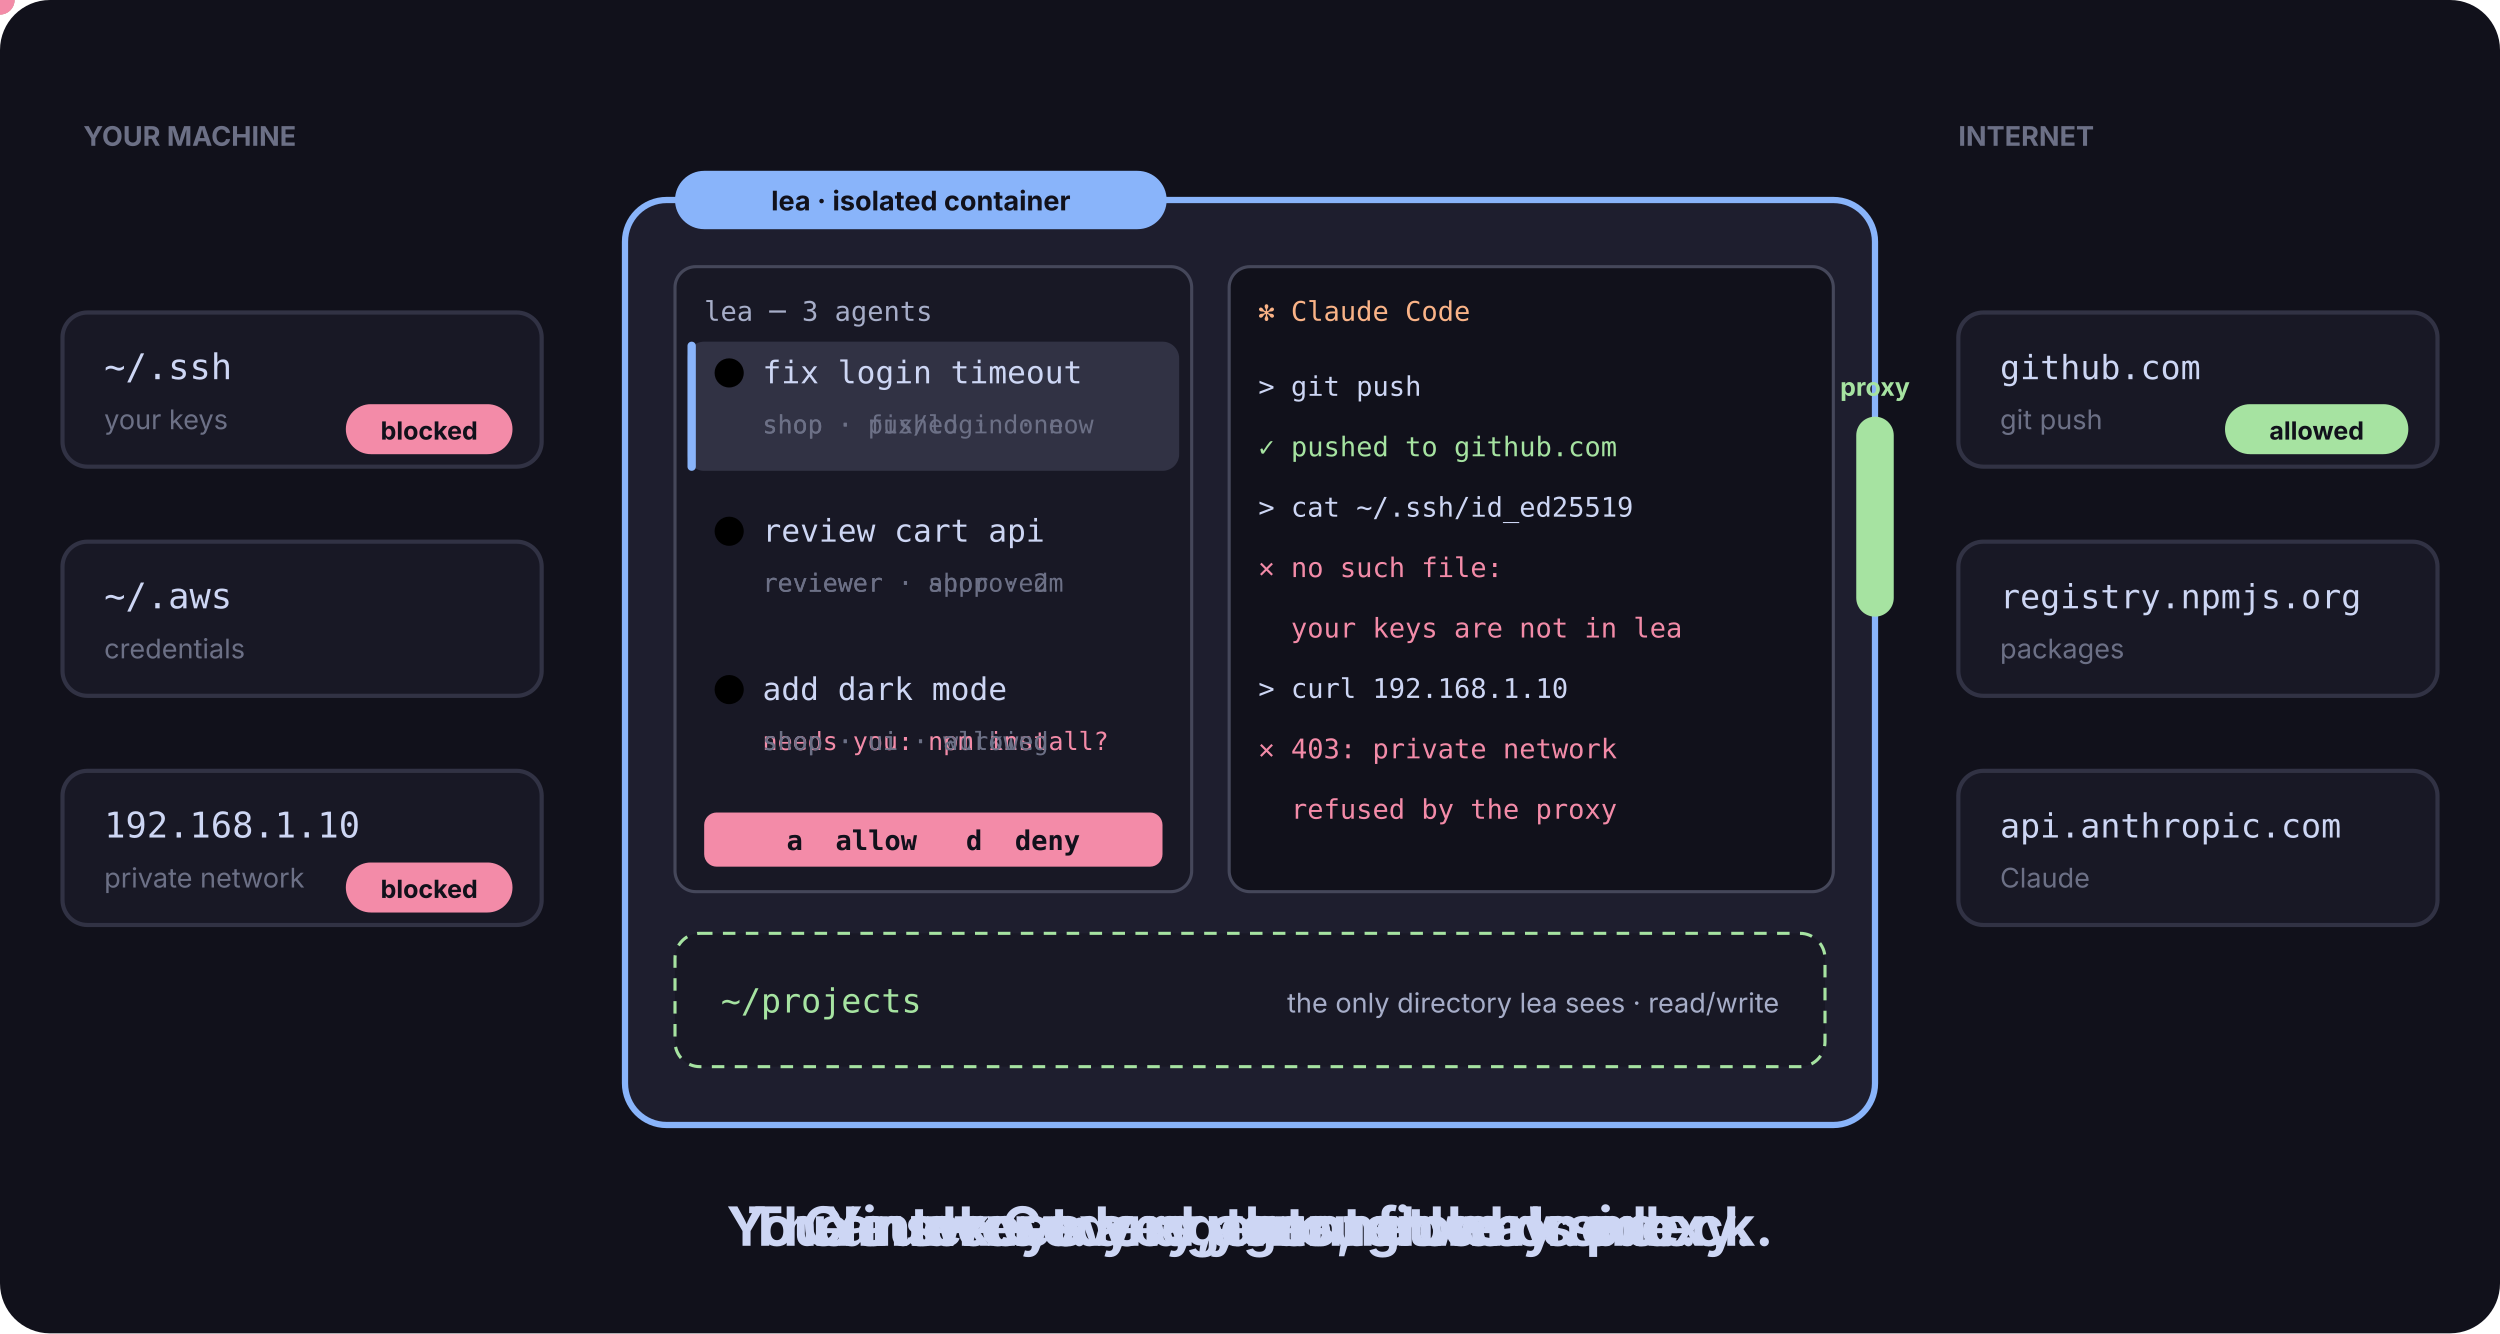
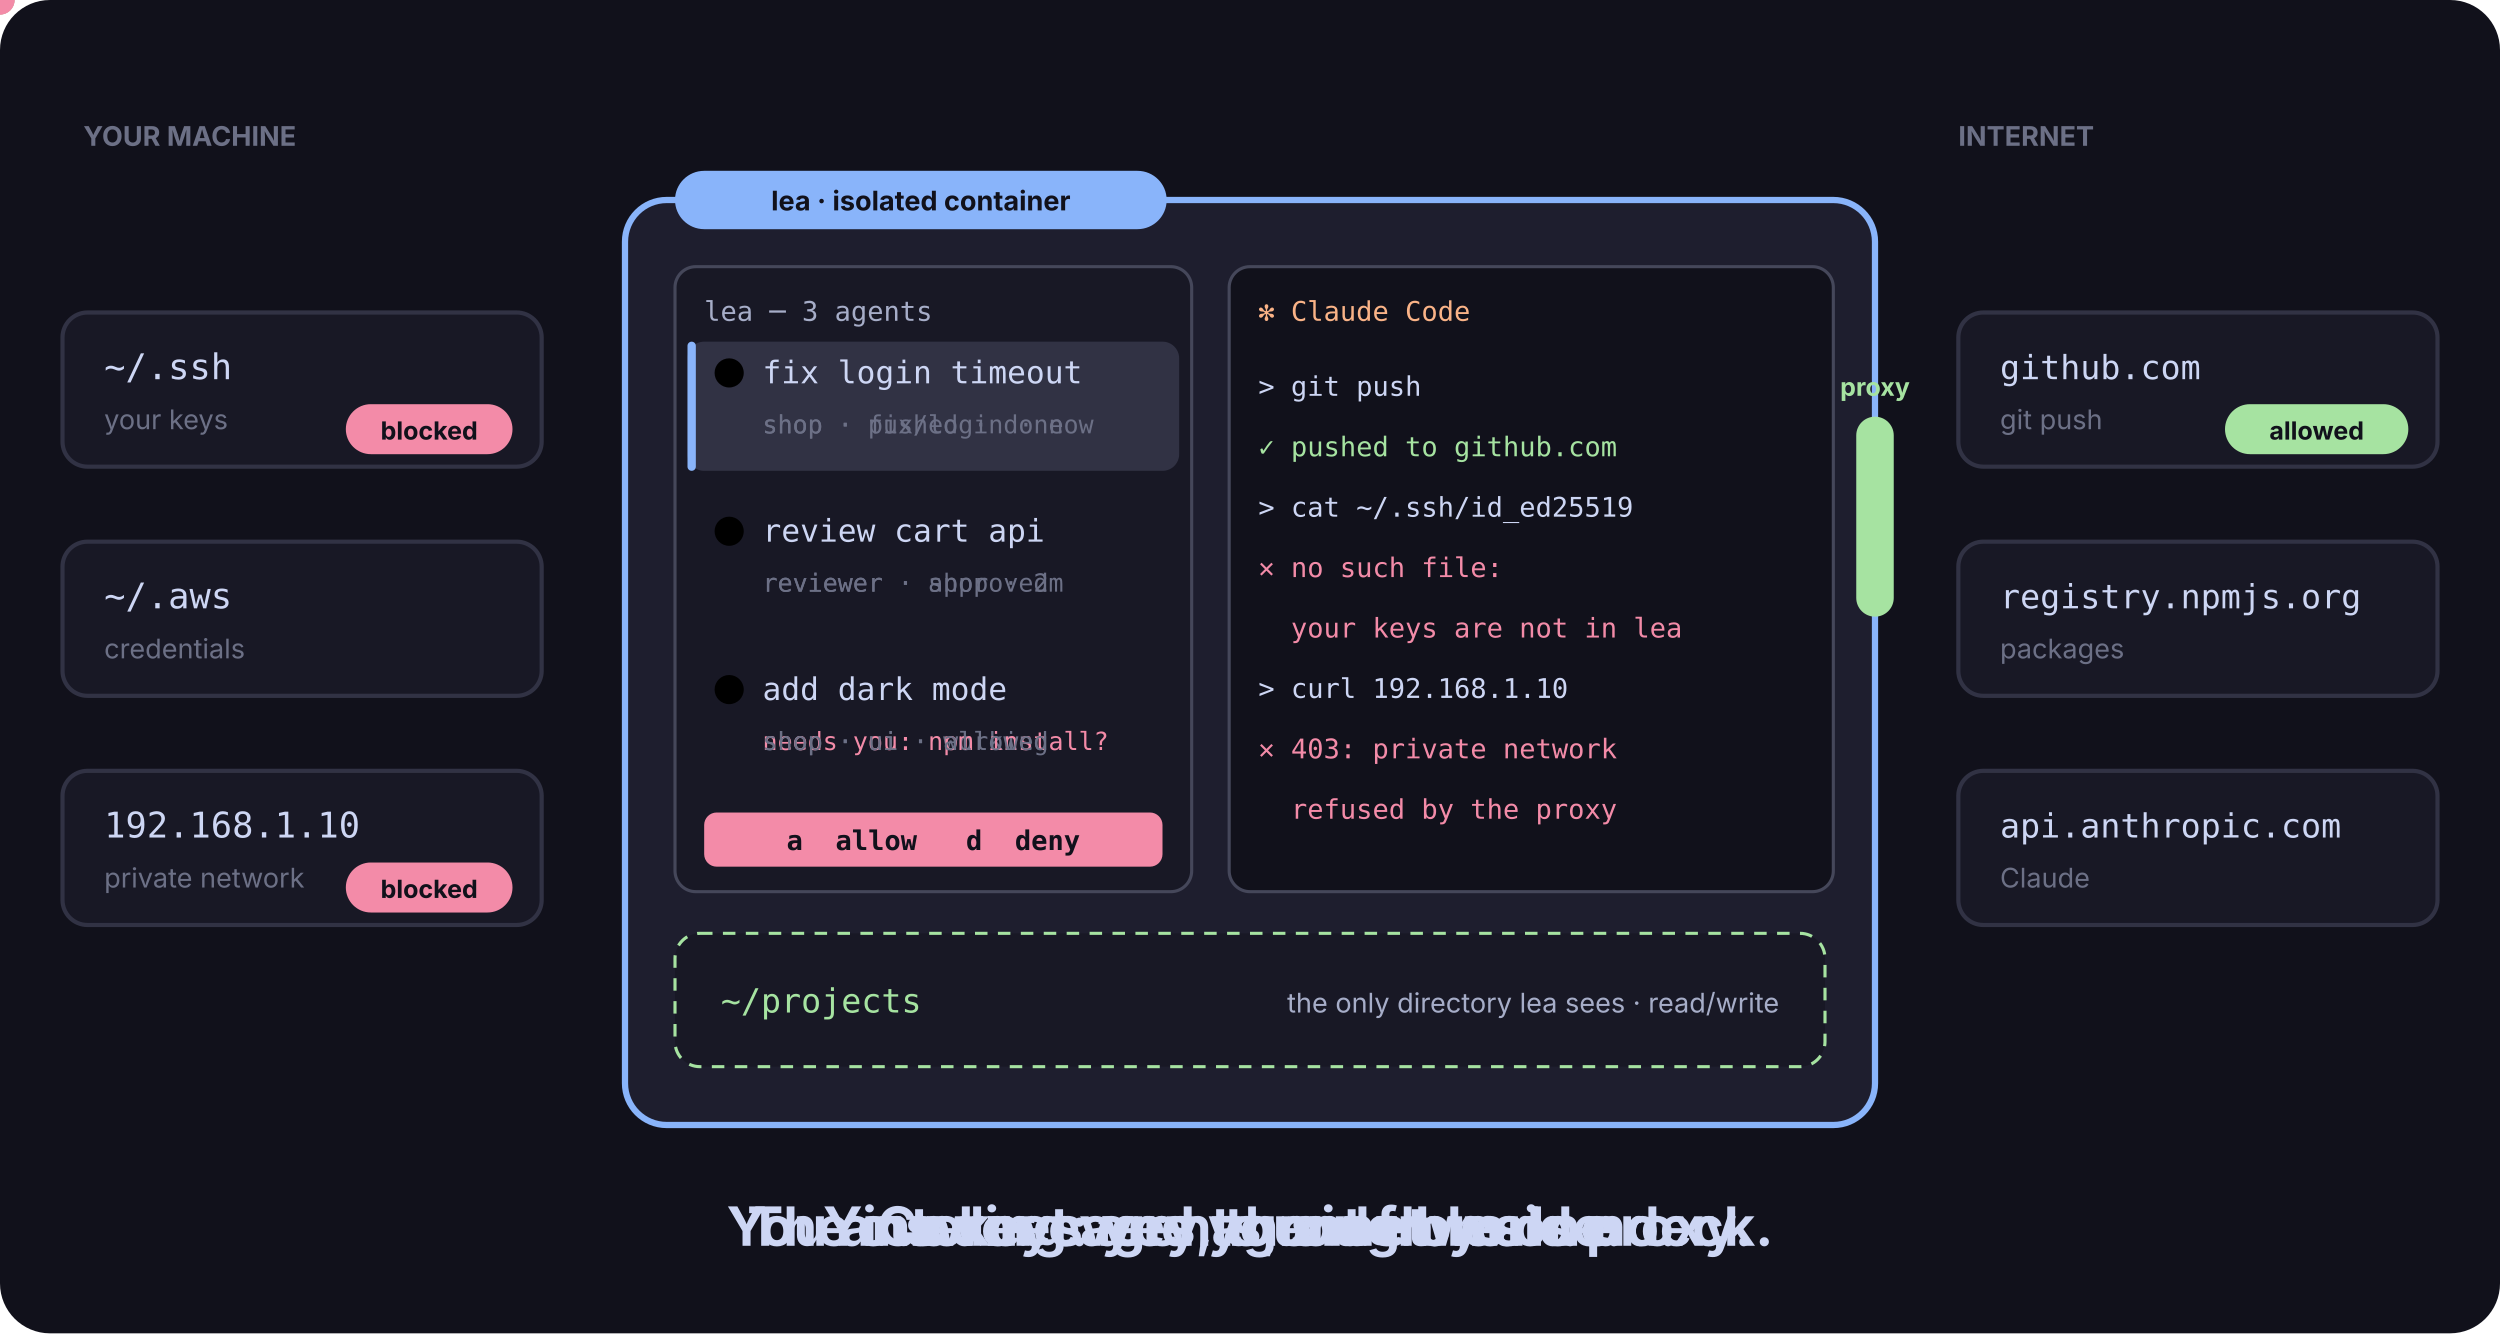
- <svg xmlns="http://www.w3.org/2000/svg" viewBox="0 0 1200 640" width="1200" height="640" role="img" aria-label="lea: Claude Code agents side by side in an isolated container; the internet is reachable through a proxy, your SSH keys and private network are not.">
+ <svg xmlns="http://www.w3.org/2000/svg" viewBox="0 0 1200 640" width="1200" height="640" role="img" aria-label="lea: coding agents (here Claude Code) side by side in an isolated container; the internet is reachable through a proxy, your SSH keys and private network are not.">
  <style>@keyframes k1{0.00%{stroke:#313244} 43.33%{stroke:#313244} 44.58%{stroke:#f38ba8} 56.67%{stroke:#f38ba8} 61.67%{stroke:#313244} 100.00%{stroke:#313244}}
.k1{animation:k1 12.0s linear infinite}
@keyframes k2{0.00%{opacity:0} 44.17%{opacity:0} 46.25%{opacity:1} 60.83%{opacity:1} 62.92%{opacity:0} 100.00%{opacity:0}}
.k2{animation:k2 12.0s linear infinite}
@keyframes k3{0.00%{stroke:#313244} 63.33%{stroke:#313244} 64.58%{stroke:#f38ba8} 76.67%{stroke:#f38ba8} 81.67%{stroke:#313244} 100.00%{stroke:#313244}}
.k3{animation:k3 12.0s linear infinite}
@keyframes k4{0.00%{opacity:0} 64.17%{opacity:0} 66.25%{opacity:1} 80.83%{opacity:1} 82.92%{opacity:0} 100.00%{opacity:0}}
.k4{animation:k4 12.0s linear infinite}
@keyframes k5{0.00%{stroke:#313244} 23.33%{stroke:#313244} 24.58%{stroke:#a6e3a1} 36.67%{stroke:#a6e3a1} 41.67%{stroke:#313244} 100.00%{stroke:#313244}}
.k5{animation:k5 12.0s linear infinite}
@keyframes k6{0.00%{opacity:0} 24.17%{opacity:0} 26.25%{opacity:1} 40.83%{opacity:1} 42.92%{opacity:0} 100.00%{opacity:0}}
.k6{animation:k6 12.0s linear infinite}
@keyframes k7{0.00%{stroke:#89b4fa} 43.33%{stroke:#89b4fa} 44.17%{stroke:#f38ba8} 49.17%{stroke:#89b4fa} 63.33%{stroke:#89b4fa} 64.17%{stroke:#f38ba8} 69.17%{stroke:#89b4fa} 100.00%{stroke:#89b4fa}}
.k7{animation:k7 12.0s linear infinite}
@keyframes k8{0.00%{opacity:0} 2.50%{opacity:0} 4.58%{opacity:1} 95.00%{opacity:1} 97.08%{opacity:0} 100.00%{opacity:0}}
.k8{animation:k8 12.0s linear infinite}
@keyframes k9{0.00%{fill:#fab387} 27.42%{fill:#fab387} 27.50%{fill:#a6e3a1} 100.00%{fill:#a6e3a1}}
.k9{animation:k9 12.0s linear infinite}
@keyframes k10{0.00%{opacity:0} 2.50%{opacity:0} 4.58%{opacity:1} 27.42%{opacity:1} 29.50%{opacity:0} 100.00%{opacity:0}}
.k10{animation:k10 12.0s linear infinite}
@keyframes k11{0.00%{opacity:0} 27.50%{opacity:0} 27.92%{opacity:1} 95.00%{opacity:1} 95.42%{opacity:0} 100.00%{opacity:0}}
.k11{animation:k11 12.0s linear infinite}
@keyframes k12{0.00%{opacity:0} 5.83%{opacity:0} 7.92%{opacity:1} 95.00%{opacity:1} 97.08%{opacity:0} 100.00%{opacity:0}}
.k12{animation:k12 12.0s linear infinite}
@keyframes k13{0.00%{fill:#fab387} 84.92%{fill:#fab387} 85.00%{fill:#a6e3a1} 100.00%{fill:#a6e3a1}}
.k13{animation:k13 12.0s linear infinite}
@keyframes k14{0.00%{opacity:0} 5.83%{opacity:0} 7.92%{opacity:1} 84.92%{opacity:1} 87.00%{opacity:0} 100.00%{opacity:0}}
.k14{animation:k14 12.0s linear infinite}
@keyframes k15{0.00%{opacity:0} 85.00%{opacity:0} 85.42%{opacity:1} 95.00%{opacity:1} 95.42%{opacity:0} 100.00%{opacity:0}}
.k15{animation:k15 12.0s linear infinite}
@keyframes k16{0.00%{opacity:0} 9.17%{opacity:0} 11.25%{opacity:1} 95.00%{opacity:1} 97.08%{opacity:0} 100.00%{opacity:0}}
.k16{animation:k16 12.0s linear infinite}
@keyframes k17{0.00%{fill:#fab387} 69.92%{fill:#fab387} 70.00%{fill:#f38ba8} 79.92%{fill:#f38ba8} 80.00%{fill:#fab387} 100.00%{fill:#fab387}}
.k17{animation:k17 12.0s linear infinite}
@keyframes k18{0.00%{opacity:0} 9.17%{opacity:0} 11.25%{opacity:1} 69.92%{opacity:1} 72.00%{opacity:0} 100.00%{opacity:0}}
.k18{animation:k18 12.0s linear infinite}
@keyframes k19{0.00%{opacity:0} 70.00%{opacity:0} 70.42%{opacity:1} 79.92%{opacity:1} 80.33%{opacity:0} 100.00%{opacity:0}}
.k19{animation:k19 12.0s linear infinite}
@keyframes k20{0.00%{opacity:0} 80.00%{opacity:0} 80.42%{opacity:1} 95.00%{opacity:1} 95.42%{opacity:0} 100.00%{opacity:0}}
.k20{animation:k20 12.0s linear infinite}
@keyframes k21{0.00%{opacity:0} 74.17%{opacity:0} 75.00%{opacity:1} 80.83%{opacity:1} 81.67%{opacity:0} 100.00%{opacity:0}}
.k21{animation:k21 12.0s linear infinite}
@keyframes k22{0.00%{opacity:0} 12.50%{opacity:0} 14.58%{opacity:1} 95.00%{opacity:1} 97.08%{opacity:0} 100.00%{opacity:0}}
.k22{animation:k22 12.0s linear infinite}
@keyframes k23{0.00%{opacity:0} 25.00%{opacity:0} 27.08%{opacity:1} 95.00%{opacity:1} 97.08%{opacity:0} 100.00%{opacity:0}}
.k23{animation:k23 12.0s linear infinite}
@keyframes k24{0.00%{opacity:0} 35.00%{opacity:0} 37.08%{opacity:1} 95.00%{opacity:1} 97.08%{opacity:0} 100.00%{opacity:0}}
.k24{animation:k24 12.0s linear infinite}
@keyframes k25{0.00%{opacity:0} 45.00%{opacity:0} 47.08%{opacity:1} 95.00%{opacity:1} 97.08%{opacity:0} 100.00%{opacity:0}}
.k25{animation:k25 12.0s linear infinite}
@keyframes k26{0.00%{opacity:0} 45.00%{opacity:0} 47.08%{opacity:1} 95.00%{opacity:1} 97.08%{opacity:0} 100.00%{opacity:0}}
.k26{animation:k26 12.0s linear infinite}
@keyframes k27{0.00%{opacity:0} 55.00%{opacity:0} 57.08%{opacity:1} 95.00%{opacity:1} 97.08%{opacity:0} 100.00%{opacity:0}}
.k27{animation:k27 12.0s linear infinite}
@keyframes k28{0.00%{opacity:0} 65.00%{opacity:0} 67.08%{opacity:1} 95.00%{opacity:1} 97.08%{opacity:0} 100.00%{opacity:0}}
.k28{animation:k28 12.0s linear infinite}
@keyframes k29{0.00%{opacity:0} 65.00%{opacity:0} 67.08%{opacity:1} 95.00%{opacity:1} 97.08%{opacity:0} 100.00%{opacity:0}}
.k29{animation:k29 12.0s linear infinite}
@keyframes k30{0.00%{transform:translate(880px,180px);opacity:0} 16.67%{transform:translate(880px,180px);opacity:0} 17.08%{transform:translate(880px,180px);opacity:1} 23.33%{transform:translate(940px,187px);opacity:1} 24.58%{transform:translate(940px,187px);opacity:0} 100.00%{transform:translate(940px,187px);opacity:0}}
.k30{animation:k30 12.0s linear infinite}
@keyframes k31{0.00%{transform:translate(590px,220px);opacity:0} 38.33%{transform:translate(590px,220px);opacity:0} 38.75%{transform:translate(590px,220px);opacity:1} 43.33%{transform:translate(300px,187px);opacity:1} 44.58%{transform:translate(300px,187px);opacity:0} 100.00%{transform:translate(300px,187px);opacity:0}}
.k31{animation:k31 12.0s linear infinite}
@keyframes k32{0.00%{transform:translate(590px,300px);opacity:0} 58.33%{transform:translate(590px,300px);opacity:0} 58.75%{transform:translate(590px,300px);opacity:1} 63.33%{transform:translate(300px,407px);opacity:1} 64.58%{transform:translate(300px,407px);opacity:0} 100.00%{transform:translate(300px,407px);opacity:0}}
.k32{animation:k32 12.0s linear infinite}
@keyframes k33{0.00%{opacity:0} 0.42%{opacity:0} 2.50%{opacity:1} 22.50%{opacity:1} 24.58%{opacity:0} 100.00%{opacity:0}}
.k33{animation:k33 12.0s linear infinite}
@keyframes k34{0.00%{opacity:0} 24.58%{opacity:0} 26.67%{opacity:1} 39.17%{opacity:1} 41.25%{opacity:0} 100.00%{opacity:0}}
.k34{animation:k34 12.0s linear infinite}
@keyframes k35{0.00%{opacity:0} 41.25%{opacity:0} 43.33%{opacity:1} 71.67%{opacity:1} 73.75%{opacity:0} 100.00%{opacity:0}}
.k35{animation:k35 12.0s linear infinite}
@keyframes k36{0.00%{opacity:0} 73.75%{opacity:0} 75.83%{opacity:1} 93.33%{opacity:1} 95.42%{opacity:0} 100.00%{opacity:0}}
.k36{animation:k36 12.0s linear infinite}
@media (prefers-reduced-motion: reduce){*{animation-delay:-5.6s!important;animation-play-state:paused!important}}</style>
  <rect width="1200" height="640" rx="24" fill="#11111b" />
  <text x="40" y="70" class="" font-family="Inter,'Segoe UI',system-ui,-apple-system,Helvetica,Arial,sans-serif" font-size="13" fill="#6c7086" font-weight="700" text-anchor="start" xml:space="preserve">YOUR MACHINE</text>
  <rect x="30" y="150" width="230" height="74" rx="12" fill="#181825" stroke="#313244" stroke-width="2" class="k1" />
  <text x="50" y="182" class="" font-family="'JetBrains Mono','SF Mono',Menlo,Consolas,'DejaVu Sans Mono',monospace" font-size="17" fill="#cdd6f4" font-weight="400" text-anchor="start" xml:space="preserve">~/.ssh</text>
  <text x="50" y="206" class="" font-family="Inter,'Segoe UI',system-ui,-apple-system,Helvetica,Arial,sans-serif" font-size="13" fill="#6c7086" font-weight="400" text-anchor="start" xml:space="preserve">your keys</text>
  <g class="k2">
    <rect x="166" y="194" width="80" height="24" rx="12" fill="#f38ba8" />
    <text x="206" y="211" class="" font-family="Inter,'Segoe UI',system-ui,-apple-system,Helvetica,Arial,sans-serif" font-size="12" fill="#11111b" font-weight="700" text-anchor="middle" xml:space="preserve">blocked</text>
  </g>
  <rect x="30" y="260" width="230" height="74" rx="12" fill="#181825" stroke="#313244" stroke-width="2" class="" />
  <text x="50" y="292" class="" font-family="'JetBrains Mono','SF Mono',Menlo,Consolas,'DejaVu Sans Mono',monospace" font-size="17" fill="#cdd6f4" font-weight="400" text-anchor="start" xml:space="preserve">~/.aws</text>
  <text x="50" y="316" class="" font-family="Inter,'Segoe UI',system-ui,-apple-system,Helvetica,Arial,sans-serif" font-size="13" fill="#6c7086" font-weight="400" text-anchor="start" xml:space="preserve">credentials</text>
  <rect x="30" y="370" width="230" height="74" rx="12" fill="#181825" stroke="#313244" stroke-width="2" class="k3" />
  <text x="50" y="402" class="" font-family="'JetBrains Mono','SF Mono',Menlo,Consolas,'DejaVu Sans Mono',monospace" font-size="17" fill="#cdd6f4" font-weight="400" text-anchor="start" xml:space="preserve">192.168.1.10</text>
  <text x="50" y="426" class="" font-family="Inter,'Segoe UI',system-ui,-apple-system,Helvetica,Arial,sans-serif" font-size="13" fill="#6c7086" font-weight="400" text-anchor="start" xml:space="preserve">private network</text>
  <g class="k4">
    <rect x="166" y="414" width="80" height="24" rx="12" fill="#f38ba8" />
    <text x="206" y="431" class="" font-family="Inter,'Segoe UI',system-ui,-apple-system,Helvetica,Arial,sans-serif" font-size="12" fill="#11111b" font-weight="700" text-anchor="middle" xml:space="preserve">blocked</text>
  </g>
  <text x="940" y="70" class="" font-family="Inter,'Segoe UI',system-ui,-apple-system,Helvetica,Arial,sans-serif" font-size="13" fill="#6c7086" font-weight="700" text-anchor="start" xml:space="preserve">INTERNET</text>
  <rect x="940" y="150" width="230" height="74" rx="12" fill="#181825" stroke="#313244" stroke-width="2" class="k5" />
  <text x="960" y="182" class="" font-family="'JetBrains Mono','SF Mono',Menlo,Consolas,'DejaVu Sans Mono',monospace" font-size="16" fill="#cdd6f4" font-weight="400" text-anchor="start" xml:space="preserve">github.com</text>
  <text x="960" y="206" class="" font-family="Inter,'Segoe UI',system-ui,-apple-system,Helvetica,Arial,sans-serif" font-size="13" fill="#6c7086" font-weight="400" text-anchor="start" xml:space="preserve">git push</text>
  <g class="k6">
    <rect x="1068" y="194" width="88" height="24" rx="12" fill="#a6e3a1" />
    <text x="1112" y="211" class="" font-family="Inter,'Segoe UI',system-ui,-apple-system,Helvetica,Arial,sans-serif" font-size="12" fill="#11111b" font-weight="700" text-anchor="middle" xml:space="preserve">allowed</text>
  </g>
  <rect x="940" y="260" width="230" height="74" rx="12" fill="#181825" stroke="#313244" stroke-width="2" class="" />
  <text x="960" y="292" class="" font-family="'JetBrains Mono','SF Mono',Menlo,Consolas,'DejaVu Sans Mono',monospace" font-size="16" fill="#cdd6f4" font-weight="400" text-anchor="start" xml:space="preserve">registry.npmjs.org</text>
  <text x="960" y="316" class="" font-family="Inter,'Segoe UI',system-ui,-apple-system,Helvetica,Arial,sans-serif" font-size="13" fill="#6c7086" font-weight="400" text-anchor="start" xml:space="preserve">packages</text>
  <rect x="940" y="370" width="230" height="74" rx="12" fill="#181825" stroke="#313244" stroke-width="2" class="" />
  <text x="960" y="402" class="" font-family="'JetBrains Mono','SF Mono',Menlo,Consolas,'DejaVu Sans Mono',monospace" font-size="16" fill="#cdd6f4" font-weight="400" text-anchor="start" xml:space="preserve">api.anthropic.com</text>
  <text x="960" y="426" class="" font-family="Inter,'Segoe UI',system-ui,-apple-system,Helvetica,Arial,sans-serif" font-size="13" fill="#6c7086" font-weight="400" text-anchor="start" xml:space="preserve">Claude</text>
  <rect x="300" y="96" width="600" height="444" rx="20" fill="#1e1e2e" stroke="#89b4fa" stroke-width="3" class="k7" />
  <rect x="324" y="82" width="236" height="28" rx="14" fill="#89b4fa" />
  <text x="442" y="101" class="" font-family="Inter,'Segoe UI',system-ui,-apple-system,Helvetica,Arial,sans-serif" font-size="13" fill="#11111b" font-weight="700" text-anchor="middle" xml:space="preserve">lea · isolated container</text>
  <rect x="324" y="128" width="248" height="300" rx="10" fill="#181825" stroke="#45475a" stroke-width="1.5" />
  <text x="338" y="154" class="" font-family="'JetBrains Mono','SF Mono',Menlo,Consolas,'DejaVu Sans Mono',monospace" font-size="13" fill="#a6adc8" font-weight="400" text-anchor="start" xml:space="preserve">lea ─ 3 agents</text>
  <g class="k8">
    <rect x="330" y="164" width="236" height="62" rx="8" fill="#313244" />
    <rect x="330" y="164" width="4" height="62" rx="2" fill="#89b4fa" />
    <circle cx="350" cy="179" r="7" class="k9" />
    <text x="366" y="184" class="" font-family="'JetBrains Mono','SF Mono',Menlo,Consolas,'DejaVu Sans Mono',monospace" font-size="15" fill="#cdd6f4" font-weight="400" text-anchor="start" xml:space="preserve">fix login timeout</text>
    <g class="k10">
      <text x="366" y="208" class="" font-family="'JetBrains Mono','SF Mono',Menlo,Consolas,'DejaVu Sans Mono',monospace" font-size="12" fill="#6c7086" font-weight="400" text-anchor="start" xml:space="preserve">shop · fix/login · now</text>
    </g>
    <g class="k11">
      <text x="366" y="208" class="" font-family="'JetBrains Mono','SF Mono',Menlo,Consolas,'DejaVu Sans Mono',monospace" font-size="12" fill="#6c7086" font-weight="400" text-anchor="start" xml:space="preserve">shop · pushed · done</text>
    </g>
  </g>
  <g class="k12">
    <circle cx="350" cy="255" r="7" class="k13" />
    <text x="366" y="260" class="" font-family="'JetBrains Mono','SF Mono',Menlo,Consolas,'DejaVu Sans Mono',monospace" font-size="15" fill="#cdd6f4" font-weight="400" text-anchor="start" xml:space="preserve">review cart api</text>
    <g class="k14">
      <text x="366" y="284" class="" font-family="'JetBrains Mono','SF Mono',Menlo,Consolas,'DejaVu Sans Mono',monospace" font-size="12" fill="#6c7086" font-weight="400" text-anchor="start" xml:space="preserve">reviewer · shop · 2m</text>
    </g>
    <g class="k15">
      <text x="366" y="284" class="" font-family="'JetBrains Mono','SF Mono',Menlo,Consolas,'DejaVu Sans Mono',monospace" font-size="12" fill="#6c7086" font-weight="400" text-anchor="start" xml:space="preserve">reviewer · approved</text>
    </g>
  </g>
  <g class="k16">
    <circle cx="350" cy="331" r="7" class="k17" />
    <text x="366" y="336" class="" font-family="'JetBrains Mono','SF Mono',Menlo,Consolas,'DejaVu Sans Mono',monospace" font-size="15" fill="#cdd6f4" font-weight="400" text-anchor="start" xml:space="preserve">add dark mode</text>
    <g class="k18">
      <text x="366" y="360" class="" font-family="'JetBrains Mono','SF Mono',Menlo,Consolas,'DejaVu Sans Mono',monospace" font-size="12" fill="#6c7086" font-weight="400" text-anchor="start" xml:space="preserve">shop · ui · working</text>
    </g>
    <g class="k19">
      <text x="366" y="360" class="" font-family="'JetBrains Mono','SF Mono',Menlo,Consolas,'DejaVu Sans Mono',monospace" font-size="12" fill="#f38ba8" font-weight="400" text-anchor="start" xml:space="preserve">needs you: npm install?</text>
    </g>
    <g class="k20">
      <text x="366" y="360" class="" font-family="'JetBrains Mono','SF Mono',Menlo,Consolas,'DejaVu Sans Mono',monospace" font-size="12" fill="#6c7086" font-weight="400" text-anchor="start" xml:space="preserve">shop · ui · allowed</text>
    </g>
  </g>
  <g class="k21">
    <rect x="338" y="390" width="220" height="26" rx="6" fill="#f38ba8" />
    <text x="448" y="408" class="" font-family="'JetBrains Mono','SF Mono',Menlo,Consolas,'DejaVu Sans Mono',monospace" font-size="13" fill="#11111b" font-weight="700" text-anchor="middle" xml:space="preserve">a  allow   d  deny</text>
  </g>
  <rect x="590" y="128" width="290" height="300" rx="10" fill="#11111b" stroke="#45475a" stroke-width="1.5" />
  <text x="604" y="154" class="" font-family="'JetBrains Mono','SF Mono',Menlo,Consolas,'DejaVu Sans Mono',monospace" font-size="13" fill="#fab387" font-weight="400" text-anchor="start" xml:space="preserve">✻ Claude Code</text>
  <text x="604" y="190" class="k22" font-family="'JetBrains Mono','SF Mono',Menlo,Consolas,'DejaVu Sans Mono',monospace" font-size="13" fill="#cdd6f4" font-weight="400" text-anchor="start" xml:space="preserve">&gt; git push</text>
  <text x="604" y="219" class="k23" font-family="'JetBrains Mono','SF Mono',Menlo,Consolas,'DejaVu Sans Mono',monospace" font-size="13" fill="#a6e3a1" font-weight="400" text-anchor="start" xml:space="preserve">✓ pushed to github.com</text>
  <text x="604" y="248" class="k24" font-family="'JetBrains Mono','SF Mono',Menlo,Consolas,'DejaVu Sans Mono',monospace" font-size="13" fill="#cdd6f4" font-weight="400" text-anchor="start" xml:space="preserve">&gt; cat ~/.ssh/id_ed25519</text>
  <text x="604" y="277" class="k25" font-family="'JetBrains Mono','SF Mono',Menlo,Consolas,'DejaVu Sans Mono',monospace" font-size="13" fill="#f38ba8" font-weight="400" text-anchor="start" xml:space="preserve">✕ no such file:</text>
  <text x="604" y="306" class="k26" font-family="'JetBrains Mono','SF Mono',Menlo,Consolas,'DejaVu Sans Mono',monospace" font-size="13" fill="#f38ba8" font-weight="400" text-anchor="start" xml:space="preserve">  your keys are not in lea</text>
  <text x="604" y="335" class="k27" font-family="'JetBrains Mono','SF Mono',Menlo,Consolas,'DejaVu Sans Mono',monospace" font-size="13" fill="#cdd6f4" font-weight="400" text-anchor="start" xml:space="preserve">&gt; curl 192.168.1.10</text>
  <text x="604" y="364" class="k28" font-family="'JetBrains Mono','SF Mono',Menlo,Consolas,'DejaVu Sans Mono',monospace" font-size="13" fill="#f38ba8" font-weight="400" text-anchor="start" xml:space="preserve">✕ 403: private network</text>
  <text x="604" y="393" class="k29" font-family="'JetBrains Mono','SF Mono',Menlo,Consolas,'DejaVu Sans Mono',monospace" font-size="13" fill="#f38ba8" font-weight="400" text-anchor="start" xml:space="preserve">  refused by the proxy</text>
  <rect x="891" y="200" width="18" height="96" rx="9" fill="#a6e3a1" />
  <text x="900" y="190" class="" font-family="Inter,'Segoe UI',system-ui,-apple-system,Helvetica,Arial,sans-serif" font-size="12" fill="#a6e3a1" font-weight="700" text-anchor="middle" xml:space="preserve">proxy</text>
  <rect x="324" y="448" width="552" height="64" rx="12" fill="#181825" stroke="#a6e3a1" stroke-width="1.5" stroke-dasharray="6 5" />
  <text x="346" y="486" class="" font-family="'JetBrains Mono','SF Mono',Menlo,Consolas,'DejaVu Sans Mono',monospace" font-size="16" fill="#a6e3a1" font-weight="400" text-anchor="start" xml:space="preserve">~/projects</text>
  <text x="854" y="486" class="" font-family="Inter,'Segoe UI',system-ui,-apple-system,Helvetica,Arial,sans-serif" font-size="13" fill="#a6adc8" font-weight="400" text-anchor="end" xml:space="preserve">the only directory lea sees · read/write</text>
  <circle r="7" cx="0" cy="0" fill="#a6e3a1" class="k30" />
  <circle r="7" cx="0" cy="0" fill="#f38ba8" class="k31" />
  <circle r="7" cx="0" cy="0" fill="#f38ba8" class="k32" />
-   <text x="600.0" y="598" class="k33" font-family="Inter,'Segoe UI',system-ui,-apple-system,Helvetica,Arial,sans-serif" font-size="26" fill="#cdd6f4" font-weight="650" text-anchor="middle" xml:space="preserve">Claude Code agents, side by side.</text>
+   <text x="600.0" y="598" class="k33" font-family="Inter,'Segoe UI',system-ui,-apple-system,Helvetica,Arial,sans-serif" font-size="26" fill="#cdd6f4" font-weight="650" text-anchor="middle" xml:space="preserve">Coding agents, side by side.</text>
  <text x="600.0" y="598" class="k34" font-family="Inter,'Segoe UI',system-ui,-apple-system,Helvetica,Arial,sans-serif" font-size="26" fill="#cdd6f4" font-weight="650" text-anchor="middle" xml:space="preserve">The internet: yes, through lea's proxy.</text>
  <text x="600.0" y="598" class="k35" font-family="Inter,'Segoe UI',system-ui,-apple-system,Helvetica,Arial,sans-serif" font-size="26" fill="#cdd6f4" font-weight="650" text-anchor="middle" xml:space="preserve">Your keys and your network: no.</text>
  <text x="600.0" y="598" class="k36" font-family="Inter,'Segoe UI',system-ui,-apple-system,Helvetica,Arial,sans-serif" font-size="26" fill="#cdd6f4" font-weight="650" text-anchor="middle" xml:space="preserve">You answer every agent from one deck.</text>
</svg>
